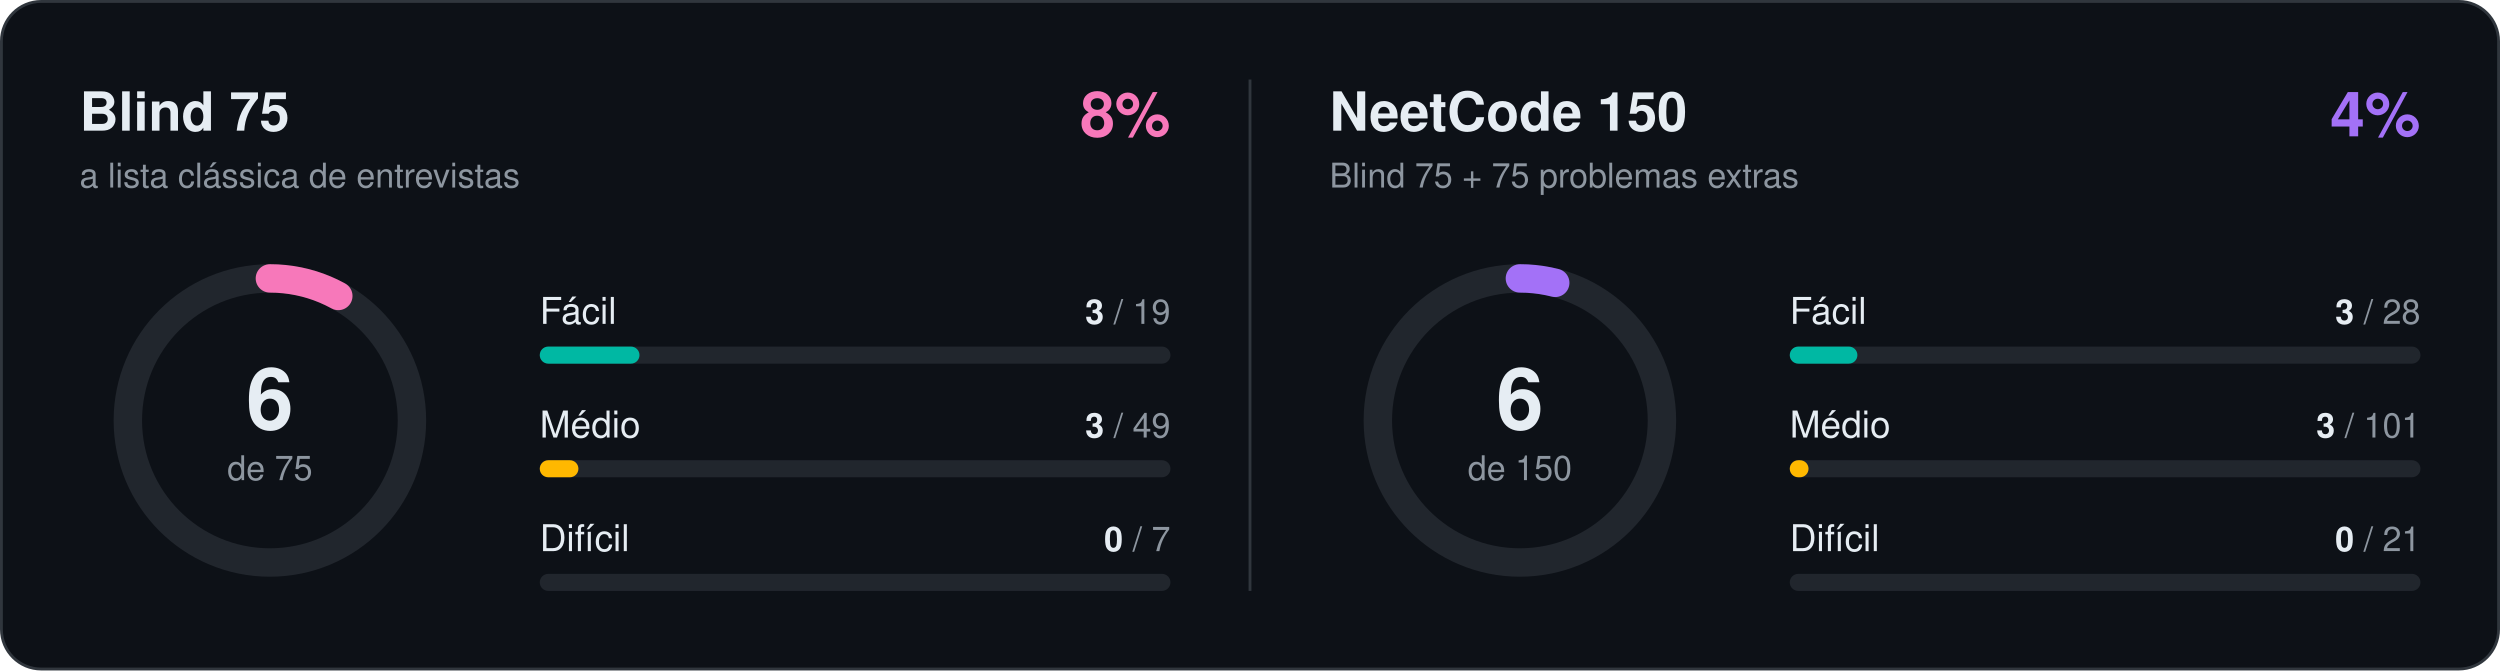
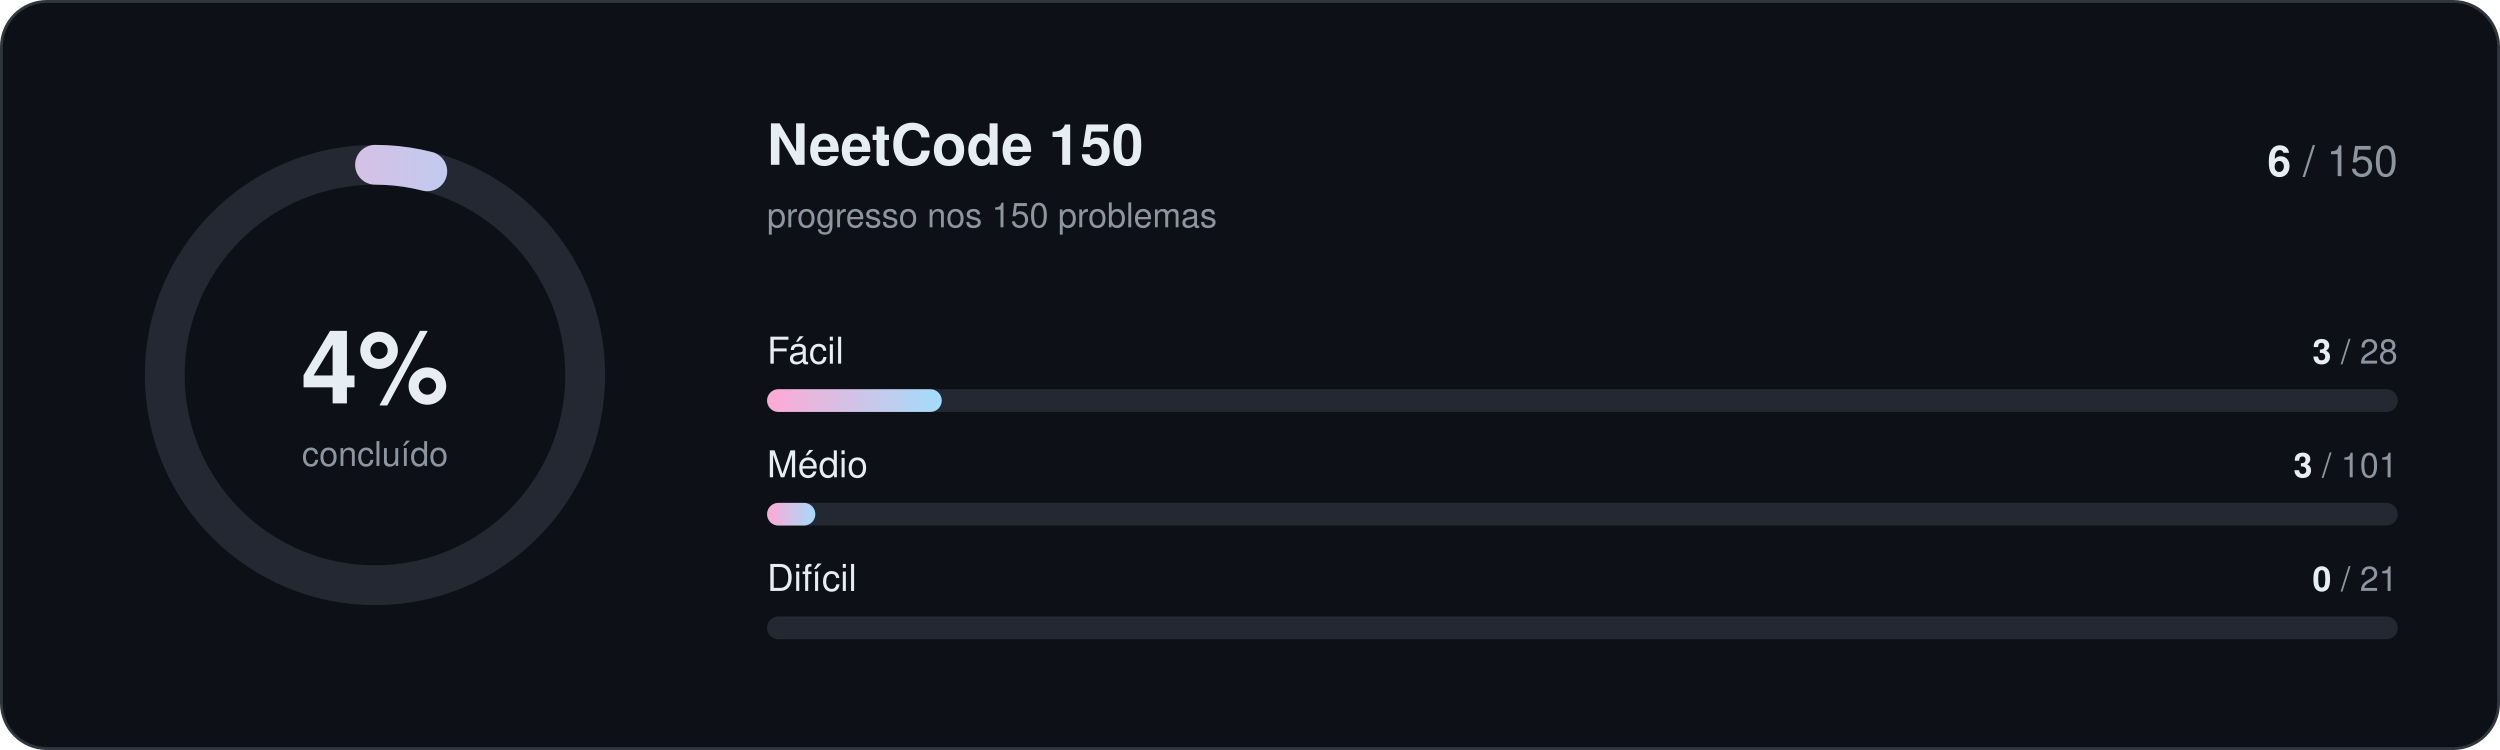
- <svg xmlns="http://www.w3.org/2000/svg" width="880" height="236" viewBox="0 0 880 236" role="img" aria-labelledby="titulo">
+ <svg xmlns="http://www.w3.org/2000/svg" width="880" height="264" viewBox="0 0 880 264" role="img" aria-labelledby="titulo">
+   <defs>
+     <linearGradient id="gradiente" gradientUnits="userSpaceOnUse" x1="0" y1="58" x2="0" y2="206">
+       <stop offset="0" stop-color="#ffa9d4" />
+       <stop offset="1" stop-color="#a3dcfb" />
+     </linearGradient>
+     <linearGradient id="gradiente-barra">
+       <stop offset="0" stop-color="#ffa9d4" />
+       <stop offset="1" stop-color="#a3dcfb" />
+     </linearGradient>
+   </defs>
  <style>
    text { font-family: -apple-system, BlinkMacSystemFont, "Segoe UI", Helvetica, Arial, sans-serif; fill: #e6edf3; }
-     .titulo { font-size: 19px; font-weight: 600; }
+     .titulo { font-size: 20px; font-weight: 600; }
    .suave { font-size: 12px; fill: #8d96a0; }
+     .total { font-size: 15px; fill: #8d96a0; }
    .rotulo { font-size: 13px; font-weight: 500; }
-     .forte { font-weight: 600; fill: #e6edf3; }
-     .pct { font-size: 22px; font-weight: 700; }
-     .numero { font-size: 30px; font-weight: 700; }
+     .forte { font-weight: 700; fill: #e6edf3; }
+     .pct { font-size: 36px; font-weight: 700; }
  </style>
-   <rect x="0.5" y="0.5" width="879" height="235" rx="14" fill="#0d1117" stroke="#30363d" />
-   <line x1="440" y1="28" x2="440" y2="208" stroke="#30363d" />
-   <text x="28" y="46" class="titulo">Blind 75</text>
-   <text x="28" y="66" class="suave">a lista clássica de entrevistas</text>
-   <text x="412" y="48" class="pct" text-anchor="end" style="fill:#f778ba">8%</text>
-   <circle cx="95" cy="148" r="50" fill="none" stroke="#21262d" stroke-width="10" />
-   <circle class="anel" cx="95" cy="148" r="50" fill="none" stroke="#f778ba" stroke-width="10" stroke-linecap="round" stroke-dasharray="314.16" stroke-dashoffset="289.03" transform="rotate(-90 95 148)" />
-   <text x="95" y="151" class="numero" text-anchor="middle">6</text>
-   <text x="95" y="169" class="suave" text-anchor="middle">de 75</text>
-   <text x="190" y="114" class="rotulo">Fácil</text>
-   <text x="412" y="114" class="suave" text-anchor="end">
-     <tspan class="forte">3</tspan> / 19</text>
-   <rect x="190" y="122" width="222" height="6" rx="3" fill="#21262d" />
-   <rect class="barra" x="190" y="122" width="35.1" height="6" rx="3" fill="#00b8a3" />
-   <text x="190" y="154" class="rotulo">Médio</text>
-   <text x="412" y="154" class="suave" text-anchor="end">
-     <tspan class="forte">3</tspan> / 49</text>
-   <rect x="190" y="162" width="222" height="6" rx="3" fill="#21262d" />
-   <rect class="barra" x="190" y="162" width="13.6" height="6" rx="3" fill="#ffb800" />
-   <text x="190" y="194" class="rotulo">Difícil</text>
-   <text x="412" y="194" class="suave" text-anchor="end">
-     <tspan class="forte">0</tspan> / 7</text>
-   <rect x="190" y="202" width="222" height="6" rx="3" fill="#21262d" />
-   <text x="468" y="46" class="titulo">NeetCode 150</text>
-   <text x="468" y="66" class="suave">Blind 75 + 75 problemas extras</text>
-   <text x="852" y="48" class="pct" text-anchor="end" style="fill:#a371f7">4%</text>
-   <circle cx="535" cy="148" r="50" fill="none" stroke="#21262d" stroke-width="10" />
-   <circle class="anel" cx="535" cy="148" r="50" fill="none" stroke="#a371f7" stroke-width="10" stroke-linecap="round" stroke-dasharray="314.16" stroke-dashoffset="301.59" transform="rotate(-90 535 148)" />
-   <text x="535" y="151" class="numero" text-anchor="middle">6</text>
-   <text x="535" y="169" class="suave" text-anchor="middle">de 150</text>
-   <text x="630" y="114" class="rotulo">Fácil</text>
-   <text x="852" y="114" class="suave" text-anchor="end">
+   <rect x="0.5" y="0.5" width="879" height="263" rx="16" fill="#0d1117" stroke="#30363d" />
+   <circle cx="132" cy="132" r="74" fill="none" stroke="#232833" stroke-width="14" />
+   <circle cx="132" cy="132" r="74" fill="none" stroke="url(#gradiente)" stroke-width="14" stroke-linecap="round" stroke-dasharray="464.96" stroke-dashoffset="446.36" transform="rotate(-90 132 132)" />
+   <text x="132" y="142" class="pct" text-anchor="middle">4%</text>
+   <text x="132" y="164" class="suave" text-anchor="middle">concluído</text>
+   <text x="270" y="58" class="titulo">NeetCode 150</text>
+   <text x="270" y="80" class="suave">progresso nos 150 problemas</text>
+   <text x="844" y="62" class="total" text-anchor="end">
+     <tspan class="forte">6</tspan> / 150</text>
+   <text x="270" y="128" class="rotulo">Fácil</text>
+   <text x="844" y="128" class="suave" text-anchor="end">
    <tspan class="forte">3</tspan> / 28</text>
-   <rect x="630" y="122" width="222" height="6" rx="3" fill="#21262d" />
-   <rect class="barra" x="630" y="122" width="23.8" height="6" rx="3" fill="#00b8a3" />
-   <text x="630" y="154" class="rotulo">Médio</text>
-   <text x="852" y="154" class="suave" text-anchor="end">
+   <rect x="270" y="137" width="574" height="8" rx="4" fill="#232833" />
+   <rect x="270" y="137" width="61.5" height="8" rx="4" fill="url(#gradiente-barra)" />
+   <text x="270" y="168" class="rotulo">Médio</text>
+   <text x="844" y="168" class="suave" text-anchor="end">
    <tspan class="forte">3</tspan> / 101</text>
-   <rect x="630" y="162" width="222" height="6" rx="3" fill="#21262d" />
-   <rect class="barra" x="630" y="162" width="6.6" height="6" rx="3" fill="#ffb800" />
-   <text x="630" y="194" class="rotulo">Difícil</text>
-   <text x="852" y="194" class="suave" text-anchor="end">
+   <rect x="270" y="177" width="574" height="8" rx="4" fill="#232833" />
+   <rect x="270" y="177" width="17.0" height="8" rx="4" fill="url(#gradiente-barra)" />
+   <text x="270" y="208" class="rotulo">Difícil</text>
+   <text x="844" y="208" class="suave" text-anchor="end">
    <tspan class="forte">0</tspan> / 21</text>
-   <rect x="630" y="202" width="222" height="6" rx="3" fill="#21262d" />
+   <rect x="270" y="217" width="574" height="8" rx="4" fill="#232833" />
</svg>
